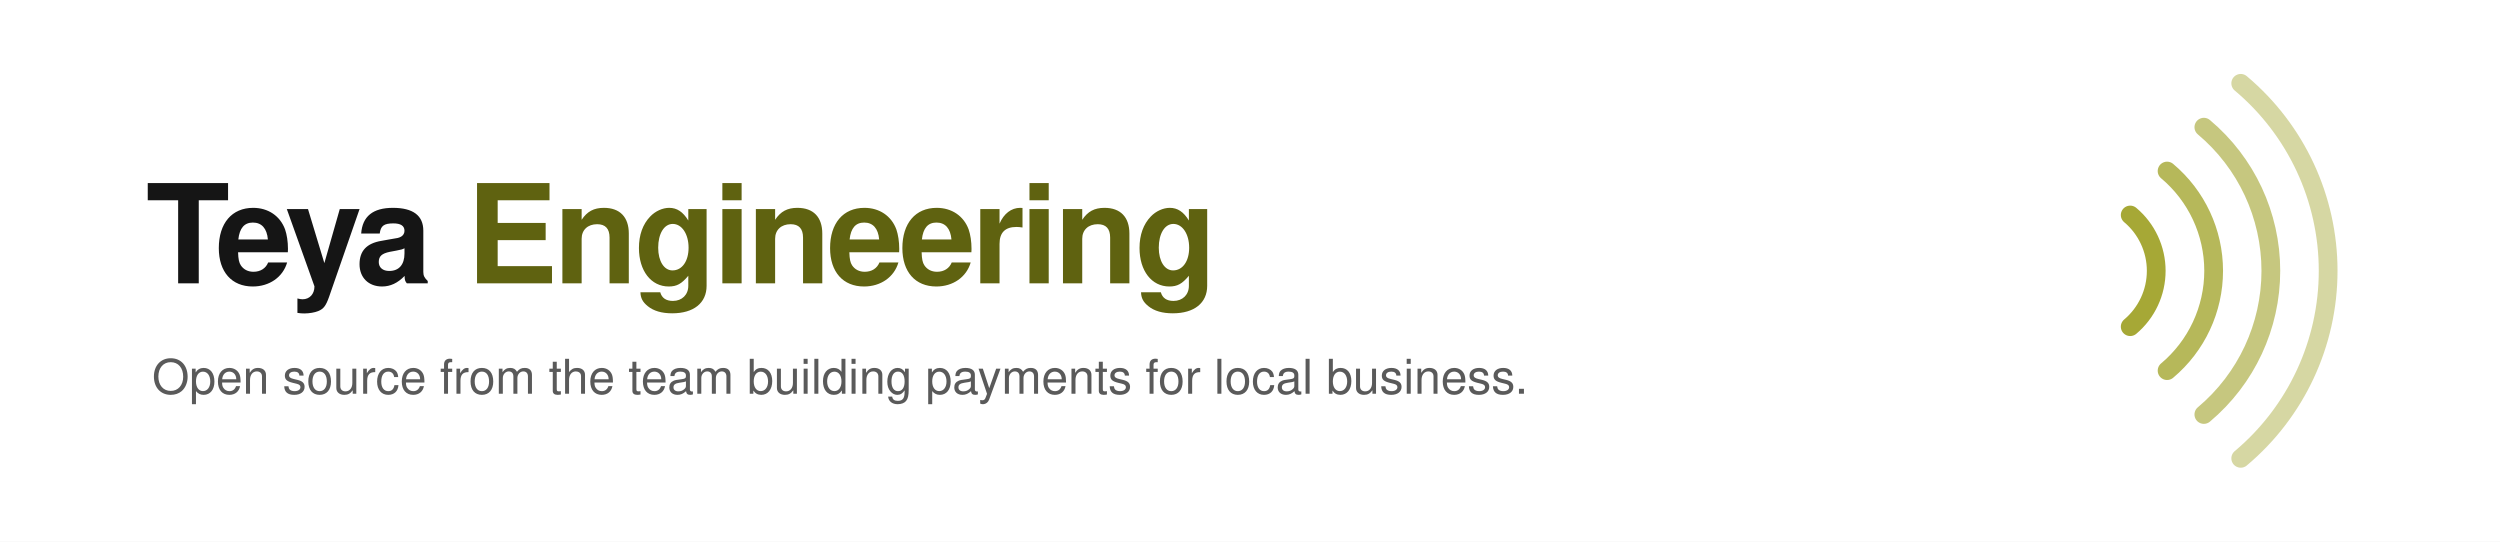
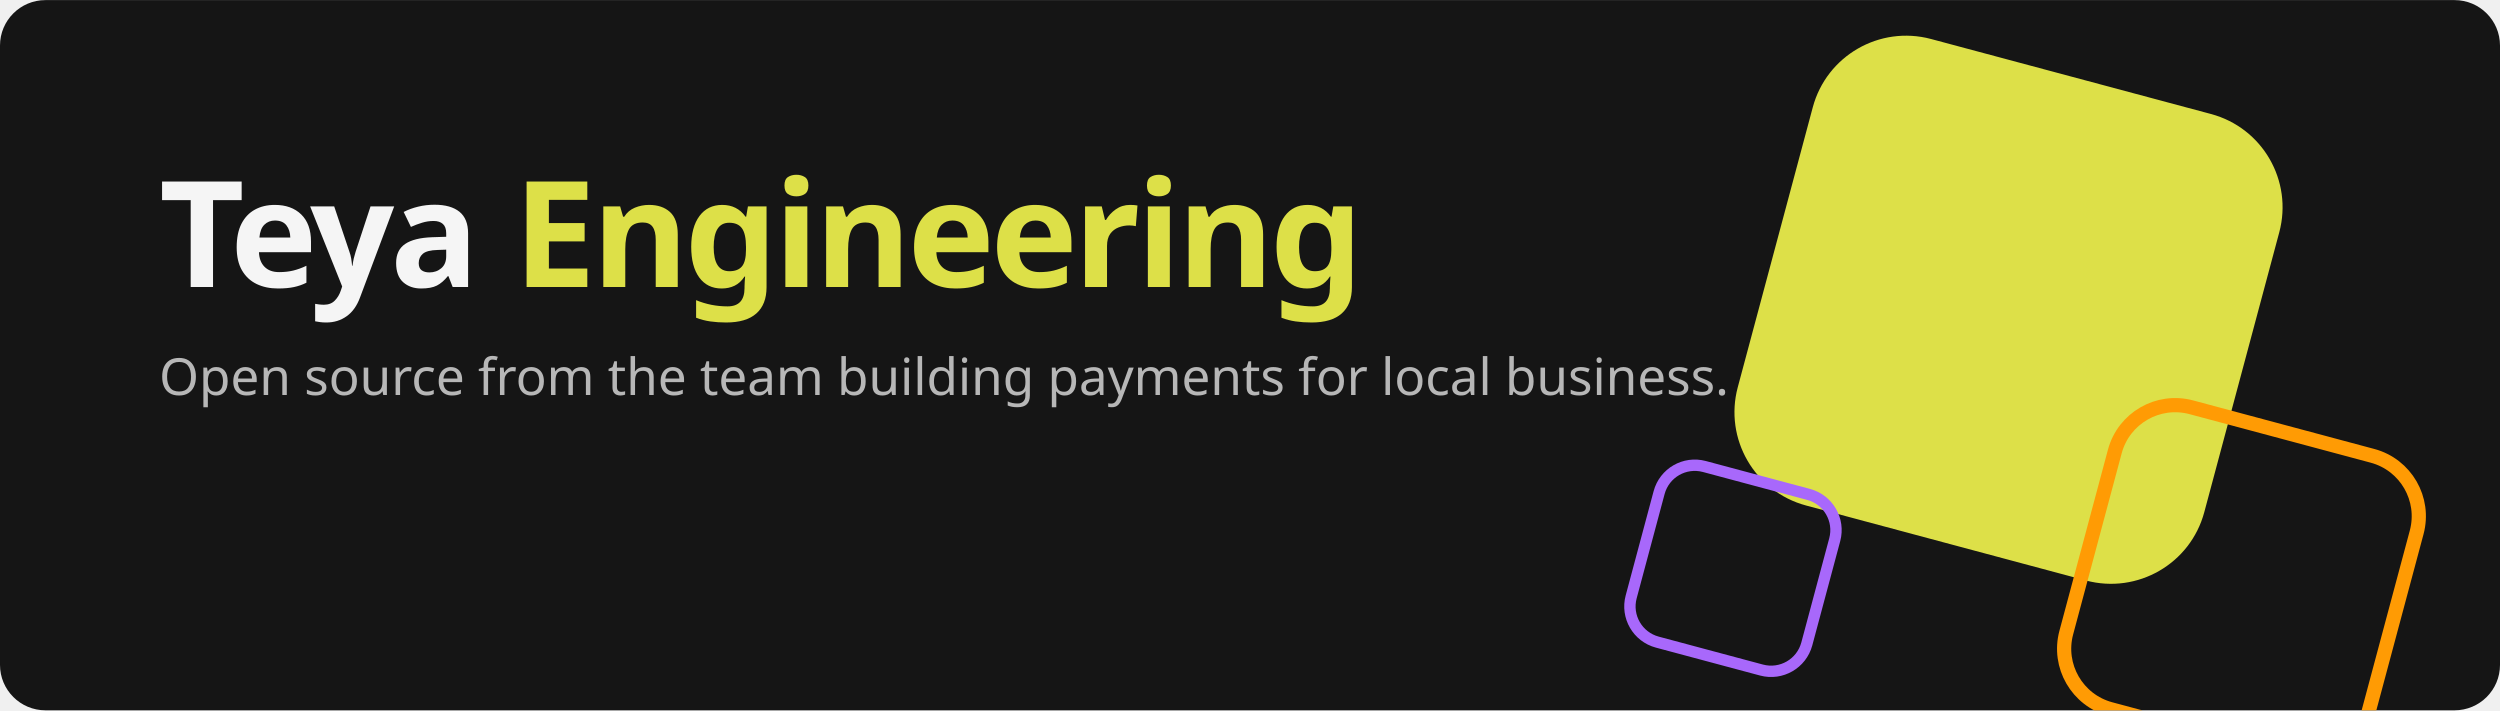
- <svg xmlns="http://www.w3.org/2000/svg" width="2400" height="520" viewBox="0 0 2400 520" role="img" aria-label="Teya Engineering">
-   <rect width="2400" height="520" fill="#FFFFFF" />
-   <g font-family="Helvetica Neue, Helvetica, Arial, sans-serif">
-     <text x="140" y="272" font-size="132" font-weight="700" letter-spacing="-4" fill="#151515">Teya <tspan fill="#5F6210">Engineering</tspan>
-     </text>
-     <text x="146" y="378" font-size="46" fill="#5A5A5A">Open source from the team building payments for local business.</text>
-   </g>
-   <g fill="none" stroke="#A6A836" stroke-width="18" stroke-linecap="round">
-     <path d="M2045 206.4 A70 70 0 0 1 2045 313.6" opacity="1" />
-     <path d="M2080.4 164.2 A125 125 0 0 1 2080.4 355.8" opacity="0.82" />
-     <path d="M2115.7 122.1 A180 180 0 0 1 2115.7 397.9" opacity="0.64" />
-     <path d="M2151.1 80 A235 235 0 0 1 2151.1 440" opacity="0.46" />
+ <svg xmlns="http://www.w3.org/2000/svg" width="2400" height="682" viewBox="0 0 880 250" role="img" aria-label="Teya Engineering">
+   <defs>
+     <clipPath id="banner-clip">
+       <rect width="880" height="250" rx="16" />
+     </clipPath>
+   </defs>
+   <g clip-path="url(#banner-clip)">
+     <rect width="880" height="250" rx="16" fill="#151515" />
+     <rect x="622" y="24" width="170" height="170" rx="34" fill="#DDE048" transform="rotate(15 707 109)" />
+     <rect x="734" y="150" width="110" height="110" rx="22" fill="none" stroke="#FF9B04" stroke-width="5" transform="rotate(15 789 205)" />
+     <rect x="578" y="168" width="64" height="64" rx="13" fill="none" stroke="#A868FB" stroke-width="4" transform="rotate(15 610 200)" />
+     <g font-family="Figtree, sans-serif">
+       <text x="56" y="101" font-size="52" font-weight="800" letter-spacing="-1.5" fill="#F5F5F5">Teya <tspan fill="#DDE048">Engineering</tspan>
+       </text>
+       <text x="56" y="139" font-size="18" font-weight="400" fill="#F5F5F5" opacity="0.72">Open source from the team building payments for local business.</text>
+     </g>
  </g>
</svg>
